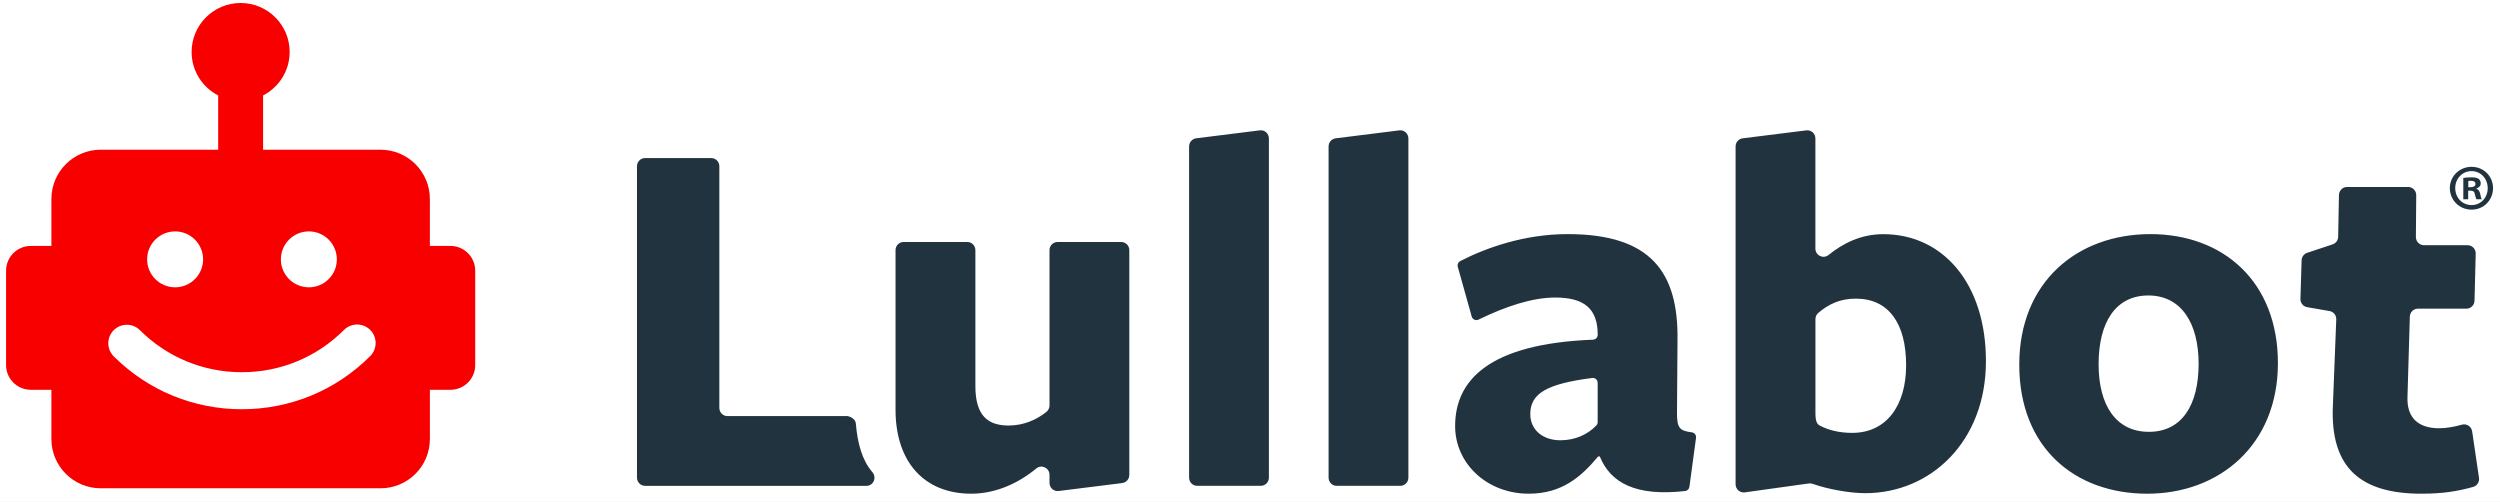
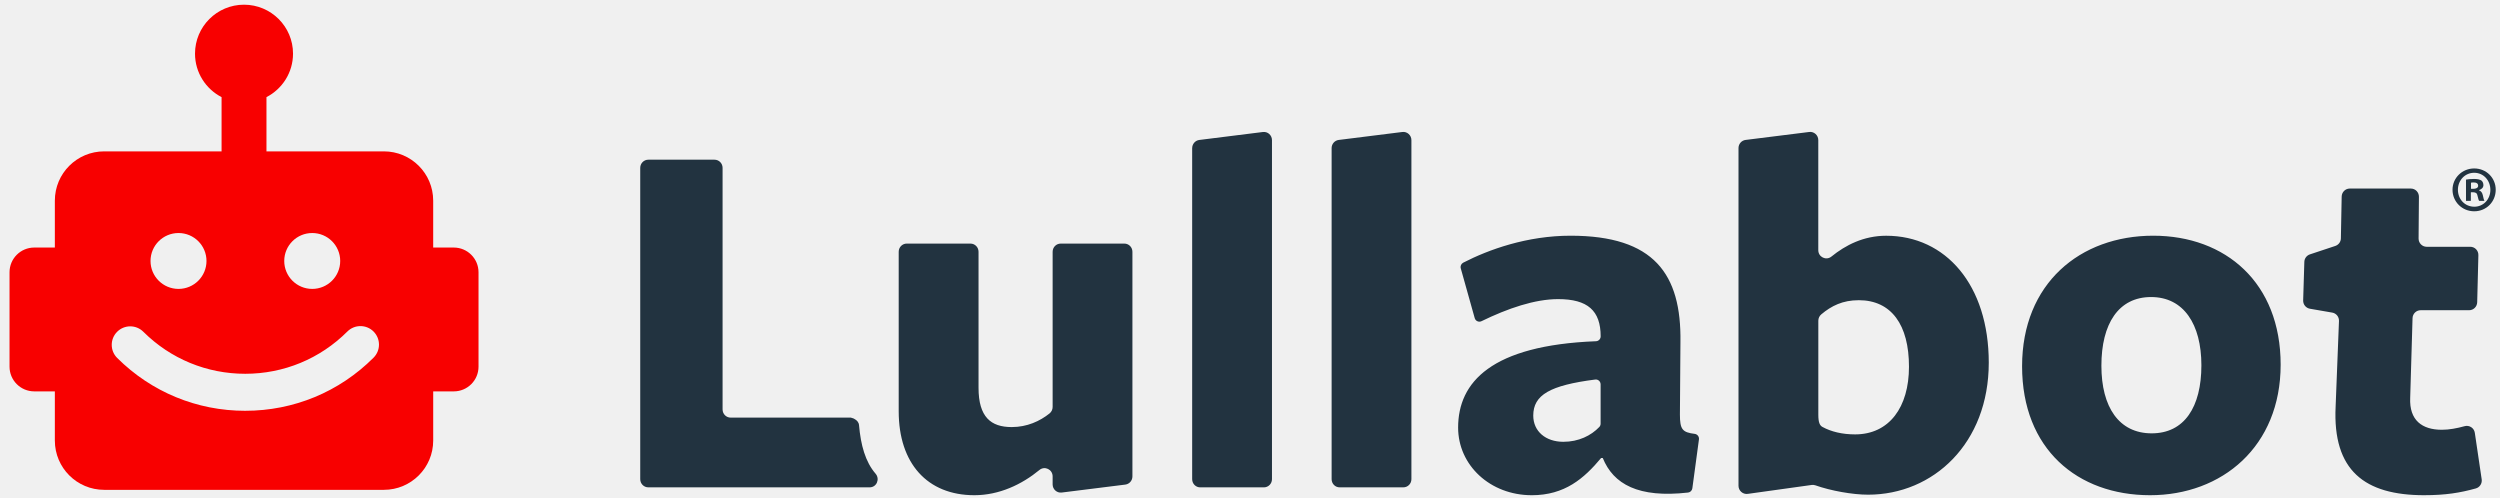
- <svg xmlns="http://www.w3.org/2000/svg" fill="none" height="57" viewBox="0 0 284 57" width="284">
+ <svg xmlns="http://www.w3.org/2000/svg" fill="none" height="36" viewBox="0 0 181 36" width="181">
  <clipPath id="a">
-     <path d="m0 0h284v57h-284z" />
+     <path d="m0 0h181v36h-181z" />
  </clipPath>
-   <g clip-path="url(#a)">
-     <path d="m0 0h284v57h-284z" fill="#fff" />
-     <g clip-rule="evenodd" fill-rule="evenodd">
-       <path d="m48.833 27.937h2.338c1.552 0 2.811 1.258 2.813 2.808v10.729c0 1.55-1.259 2.808-2.811 2.808h-2.338v5.589c0 3.093-2.51 5.599-5.605 5.599h-31.786c-3.097 0-5.605-2.507-5.605-5.599v-5.589h-2.338c-1.552 0-2.811-1.258-2.811-2.808v-10.729c0-1.55 1.259-2.808 2.811-2.808h2.338v-5.331c0-3.093 2.51-5.599 5.605-5.599h13.341v-6.164c-1.792-.924-3.018-2.787-3.018-4.94 0-3.072 2.493-5.563 5.569-5.563 3.076 0 5.569 2.49 5.569 5.563 0 2.151-1.226 4.016-3.018 4.94v6.164h13.341c3.097 0 5.605 2.508 5.605 5.599zm-25.761 1.526c0 1.754-1.423 3.176-3.179 3.176s-3.179-1.422-3.179-3.176c0-1.754 1.423-3.176 3.179-3.176s3.179 1.422 3.179 3.176zm15.194 0c0 1.754-1.423 3.176-3.179 3.176s-3.179-1.422-3.179-3.176c0-1.754 1.423-3.176 3.179-3.176s3.179 1.422 3.179 3.176zm-10.791 17.027c-5.494 0-10.662-2.132-14.552-6.005-.824-.819-.826-2.152-.006-2.973.82-.823 2.154-.825 2.976-.006 3.097 3.082 7.211 4.778 11.582 4.778 4.385 0 8.505-1.706 11.605-4.803.822-.821 2.154-.821 2.976 0s.822 2.151 0 2.973c-3.894 3.893-9.072 6.035-14.581 6.035z" fill="#f80000" />
-       <path d="m135.08 16.636v37.623c0 .515.41.934.919.929h7.229c.509 0 .919-.415.919-.929v-38.528c0-.56-.484-.994-1.032-.924l-7.23.904c-.459.06-.805.455-.805.924zm148.13 4.732c0 1.369-1.062 2.448-2.444 2.448-1.368 0-2.465-1.074-2.465-2.448 0-1.339 1.092-2.418 2.465-2.418 1.382 0 2.444 1.074 2.444 2.418zm-4.296 0c0 1.074.785 1.929 1.866 1.929 1.047 0 1.823-.854 1.823-1.914 0-1.074-.771-1.944-1.837-1.944-1.067 0-1.852.869-1.852 1.929zm1.471 1.269h-.553v-2.418c.218-.045.524-.075.919-.075.454 0 .657.075.829.175.134.105.232.295.232.53 0 .265-.202.47-.493.56v.03c.232.09.365.265.434.59.074.37.119.515.173.605h-.597c-.064-.077-.106-.25-.16-.473-.009-.037-.018-.076-.028-.116-.045-.265-.188-.385-.494-.385h-.262zm.015-1.374h.262c.306 0 .553-.105.553-.355 0-.22-.158-.37-.509-.37-.143 0-.247.015-.306.03zm-170.514 6.226c.508 0 .918.415.918.929v15.454c0 3.338 1.412 4.467 3.768 4.467 1.748 0 3.21-.674 4.301-1.549.222-.18.351-.45.351-.734v-17.637c0-.515.41-.929.918-.929h7.23c.508 0 .918.415.918.929v25.532c0 .47-.346.864-.805.924l-7.229.904c-.548.07-1.032-.365-1.032-.924v-.914c0-.779-.894-1.219-1.497-.725-2 1.649-4.572 2.868-7.397 2.868-5.358 0-8.597-3.632-8.597-9.533v-18.132c0-.515.41-.929.918-.929zm41.041 26.771v-37.623c0-.47.345-.864.805-.924l7.229-.904c.548-.07 1.032.365 1.032.924v38.528c0 .515-.41.929-.918.929h-7.23c-.508.005-.918-.415-.918-.929zm22.735 1.824c3.768 0 5.95-1.909 7.891-4.232h.183c1.205 2.968 4.039 4.572 9.703 3.927.247-.03.445-.23.479-.48l.751-5.561c.039-.305-.173-.585-.474-.625-1.408-.175-1.689-.5-1.689-2.204l.059-8.219c.119-7.75-3.002-12.096-12.483-12.096-4.948 0-9.304 1.574-12.198 3.063-.237.125-.355.395-.281.65l1.585 5.656c.094.33.464.495.77.345 2.993-1.459 6.06-2.508 8.711-2.508 3.358 0 4.83 1.314 4.83 4.232 0 .3-.237.545-.534.555-11.886.465-15.663 4.647-15.663 9.813 0 4.287 3.649 7.684 8.36 7.684zm7.21-13.146c.331-.045.622.215.622.55v4.462c0 .14-.05.28-.148.38-.943.989-2.356 1.684-4.089 1.684-2.005 0-3.417-1.189-3.417-2.978 0-2.353 1.906-3.438 7.032-4.097zm31.016 13.086c-1.753 0-4.217-.44-5.975-1.059-.138-.05-.281-.065-.43-.045l-7.274 1.014c-.553.075-1.046-.36-1.046-.924v-38.373c0-.47.345-.864.805-.924l7.229-.904c.548-.07 1.032.365 1.032.924v12.506c0 .784.894 1.214 1.496.725 1.585-1.284 3.645-2.363 6.217-2.363 6.771 0 11.66 5.601 11.66 14.42.004 9.168-6.297 15.004-13.714 15.004zm-1.061-22.099c-1.823 0-3.107.64-4.257 1.609-.213.18-.336.44-.336.72v10.692c0 .909.178 1.224.474 1.384.993.54 2.242.844 3.704.844 3.886 0 6.123-3.098 6.123-7.684.005-4.767-2-7.565-5.708-7.565zm18.562 7.505c0 9.413 6.301 14.655 14.543 14.655 8.187 0 14.839-5.536 14.839-14.835 0-9.293-6.242-14.655-14.484-14.655-8.301 0-14.898 5.421-14.898 14.835zm9.012-.06c0-4.767 1.941-7.804 5.649-7.804 3.709 0 5.709 3.098 5.714 7.745 0 4.767-1.941 7.745-5.649 7.745-3.714 0-5.714-2.978-5.714-7.685zm36.686 14.715c-6.775 0-10.42-2.798-10.069-10.068l.38-9.728c.02-.465-.306-.874-.765-.954l-2.539-.44c-.454-.08-.78-.48-.765-.944l.133-4.377c.01-.39.267-.735.632-.854l2.889-.959c.371-.125.627-.47.632-.864l.089-4.742c.01-.51.42-.914.919-.914h6.943c.513 0 .923.42.918.939l-.039 4.737c-.005.52.41.939.918.939h4.958c.519 0 .933.43.919.954l-.134 5.346c-.014.505-.419.909-.918.909h-5.511c-.499 0-.904.4-.919.904l-.266 9.049c-.119 2.563 1.358 3.632 3.595 3.632.819 0 1.698-.16 2.597-.41.529-.145 1.072.21 1.151.759l.78 5.281c.069.465-.217.909-.662 1.034-1.792.5-3.447.769-5.866.769zm-177.863-7.964c.193 2.258.716 4.172 1.882 5.521.523.61.113 1.554-.682 1.549h-2.192-2.687-20.266c-.509 0-.918-.415-.918-.929v-35.375c0-.515.409-.929.918-.929h7.521c.509 0 .918.415.918.929v27.451c0 .515.41.929.919.929h10.898.005 2.766c.018 0 .032.009.047.017.013.008.026.015.042.018.118.02.222.06.321.125.266.145.479.37.508.695z" fill="#223340" />
-     </g>
+   <g clip-path="url(#a)" clip-rule="evenodd" fill-rule="evenodd">
+     <path d="m31.363 17.922h1.49c.989 0 1.791.801 1.792 1.789v6.836c0 .988-.802 1.789-1.791 1.789h-1.49v3.561c0 1.971-1.599 3.567-3.571 3.567h-20.251c-1.973 0-3.571-1.598-3.571-3.567v-3.561h-1.49c-.989 0-1.791-.801-1.791-1.789v-6.836c0-.988.802-1.789 1.791-1.789h1.49v-3.396c0-1.971 1.599-3.567 3.571-3.567h8.5v-3.927c-1.142-.589-1.923-1.776-1.923-3.148 0-1.957 1.588-3.544 3.548-3.544s3.548 1.587 3.548 3.544c0 1.371-.781 2.559-1.923 3.148v3.927h8.5c1.973 0 3.571 1.598 3.571 3.567zm-16.413.972c0 1.117-.907 2.023-2.026 2.023s-2.026-.906-2.026-2.023c0-1.117.907-2.023 2.026-2.023s2.026.906 2.026 2.023zm9.681 0c0 1.117-.907 2.023-2.026 2.023-1.119 0-2.026-.906-2.026-2.023 0-1.117.907-2.023 2.026-2.023 1.119 0 2.026.906 2.026 2.023zm-6.875 10.848c-3.5 0-6.793-1.359-9.272-3.826-.525-.522-.526-1.371-.004-1.894.522-.524 1.372-.526 1.896-.004 1.973 1.963 4.594 3.044 7.379 3.044 2.793 0 5.418-1.087 7.394-3.06.524-.523 1.372-.523 1.896 0s.524 1.371 0 1.894c-2.481 2.481-5.78 3.845-9.29 3.845z" fill="#f80000" />
+     <path d="m86.313 10.722v23.971c0 .328.261.595.586.592h4.606c.324 0 .586-.264.586-.592v-24.547c0-.357-.308-.634-.657-.589l-4.606.576c-.292.038-.513.29-.513.589zm94.377 3.015c0 .872-.677 1.56-1.557 1.56-.872 0-1.571-.684-1.571-1.56 0-.853.696-1.541 1.571-1.541.88 0 1.557.684 1.557 1.541zm-2.737 0c0 .684.5 1.229 1.189 1.229.667 0 1.161-.544 1.161-1.219 0-.684-.491-1.238-1.17-1.238-.68 0-1.18.554-1.18 1.229zm.937.808h-.352v-1.541c.139-.029.334-.048.585-.048.29 0 .419.048.528.111.086.067.148.188.148.338 0 .169-.128.299-.314.357v.019c.148.057.233.169.277.376.047.236.076.328.11.385h-.38c-.041-.049-.068-.159-.102-.302-.006-.024-.012-.049-.018-.074-.029-.169-.12-.245-.315-.245h-.167zm.01-.875h.167c.195 0 .352-.067.352-.226 0-.14-.101-.236-.324-.236-.091 0-.158.01-.195.019zm-108.639 3.966c.324 0 .585.264.585.592v9.846c0 2.127.9 2.846 2.401 2.846 1.114 0 2.045-.43 2.74-.987.141-.115.224-.286.224-.468v-11.237c0-.328.261-.592.585-.592h4.606c.324 0 .585.264.585.592v16.267c0 .299-.22.551-.513.589l-4.606.576c-.349.044-.658-.233-.658-.589v-.583c0-.497-.57-.777-.954-.462-1.274 1.05-2.913 1.827-4.713 1.827-3.414 0-5.477-2.314-5.477-6.074v-11.552c0-.328.261-.592.585-.592zm26.148 17.056v-23.971c0-.299.22-.551.513-.589l4.606-.576c.349-.045.658.232.658.589v24.547c0 .328-.262.592-.585.592h-4.607c-.324.003-.585-.264-.585-.592zm14.485 1.162c2.401 0 3.791-1.216 5.028-2.696h.117c.767 1.891 2.573 2.913 6.182 2.502.157-.019.283-.146.305-.306l.478-3.543c.025-.194-.11-.372-.302-.398-.897-.111-1.076-.318-1.076-1.404l.038-5.237c.076-4.937-1.913-7.707-7.953-7.707-3.153 0-5.928 1.003-7.772 1.951-.151.08-.226.252-.179.414l1.01 3.604c.06.21.295.315.49.22 1.907-.929 3.861-1.598 5.55-1.598 2.14 0 3.078.837 3.078 2.696 0 .191-.151.347-.341.353-7.572.296-9.979 2.961-9.979 6.252 0 2.731 2.325 4.896 5.326 4.896zm4.594-8.376c.211-.029.396.137.396.35v2.843c0 .089-.031.178-.094.242-.601.63-1.501 1.073-2.605 1.073-1.278 0-2.177-.758-2.177-1.897 0-1.499 1.214-2.19 4.48-2.61zm19.761 8.337c-1.117 0-2.687-.28-3.807-.675-.088-.032-.179-.041-.274-.029l-4.634.646c-.352.048-.667-.229-.667-.589v-24.448c0-.299.22-.551.513-.589l4.606-.576c.349-.045.658.232.658.589v7.968c0 .5.569.774.953.462 1.01-.818 2.322-1.506 3.961-1.506 4.314 0 7.429 3.568 7.429 9.187.002 5.841-4.012 9.56-8.738 9.56zm-.676-14.08c-1.161 0-1.979.407-2.712 1.025-.136.115-.214.28-.214.458v6.812c0 .579.113.78.302.882.632.344 1.428.538 2.36.538 2.476 0 3.901-1.974 3.901-4.896.003-3.037-1.274-4.82-3.637-4.82zm11.826 4.781c0 5.997 4.015 9.337 9.266 9.337 5.216 0 9.454-3.527 9.454-9.451 0-5.921-3.977-9.337-9.228-9.337-5.288 0-9.492 3.454-9.492 9.451zm5.742-.038c0-3.037 1.237-4.972 3.599-4.972 2.363 0 3.638 1.974 3.641 4.934 0 3.037-1.237 4.934-3.599 4.934-2.367 0-3.641-1.897-3.641-4.896zm23.374 9.375c-4.317 0-6.639-1.783-6.416-6.415l.243-6.198c.012-.296-.195-.557-.488-.608l-1.617-.28c-.29-.051-.497-.306-.488-.602l.085-2.789c.006-.248.17-.468.403-.544l1.84-.611c.237-.08.4-.299.403-.551l.057-3.021c.006-.325.267-.583.585-.583h4.424c.326 0 .588.267.584.599l-.024 3.018c-.004.331.261.599.585.599h3.158c.331 0 .595.274.586.608l-.086 3.406c-.008.322-.266.579-.584.579h-3.512c-.317 0-.576.255-.585.576l-.17 5.765c-.075 1.633.866 2.314 2.291 2.314.522 0 1.082-.102 1.655-.261.337-.092.683.134.733.484l.497 3.365c.044.296-.138.579-.422.659-1.142.318-2.196.49-3.737.49zm-113.321-5.074c.123 1.439.456 2.658 1.199 3.518.333.388.072.99-.434.987h-1.397-1.712-12.912c-.324 0-.585-.264-.585-.592v-22.538c0-.328.261-.592.585-.592h4.792c.324 0 .585.264.585.592v17.489c0 .328.261.592.586.592h6.943.003 1.762c.011 0 .02.005.03.011.008.005.017.01.027.011.075.013.141.038.204.08.17.092.305.236.324.443z" fill="#223340" />
  </g>
</svg>
